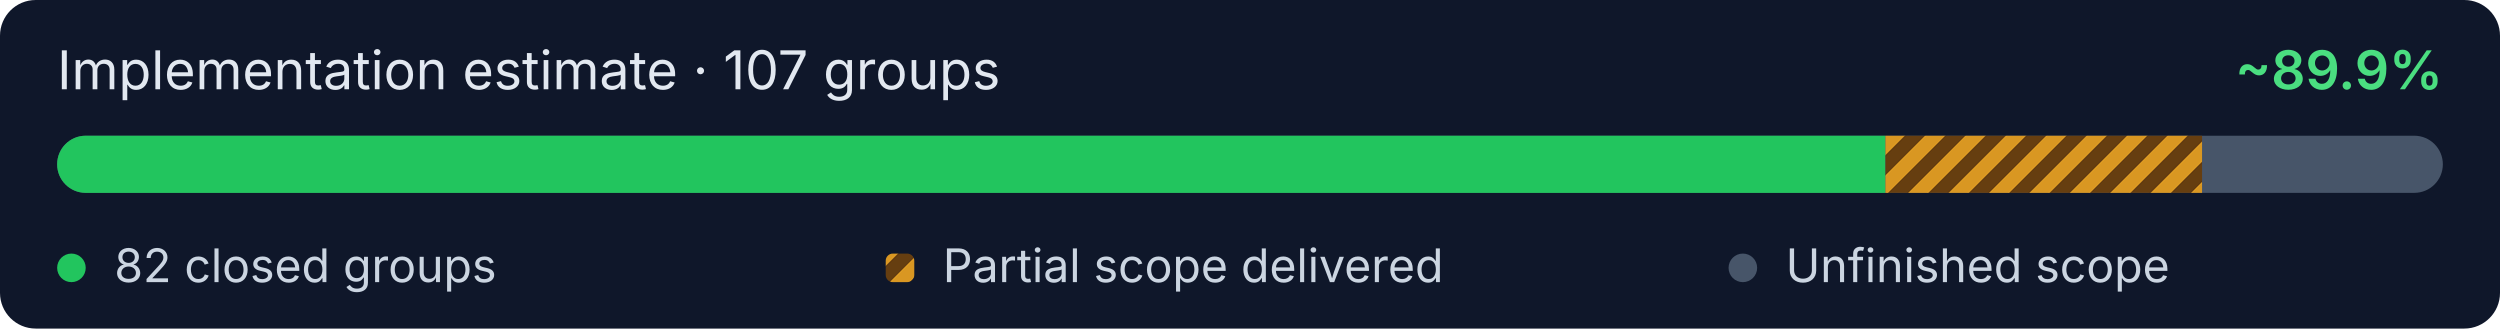
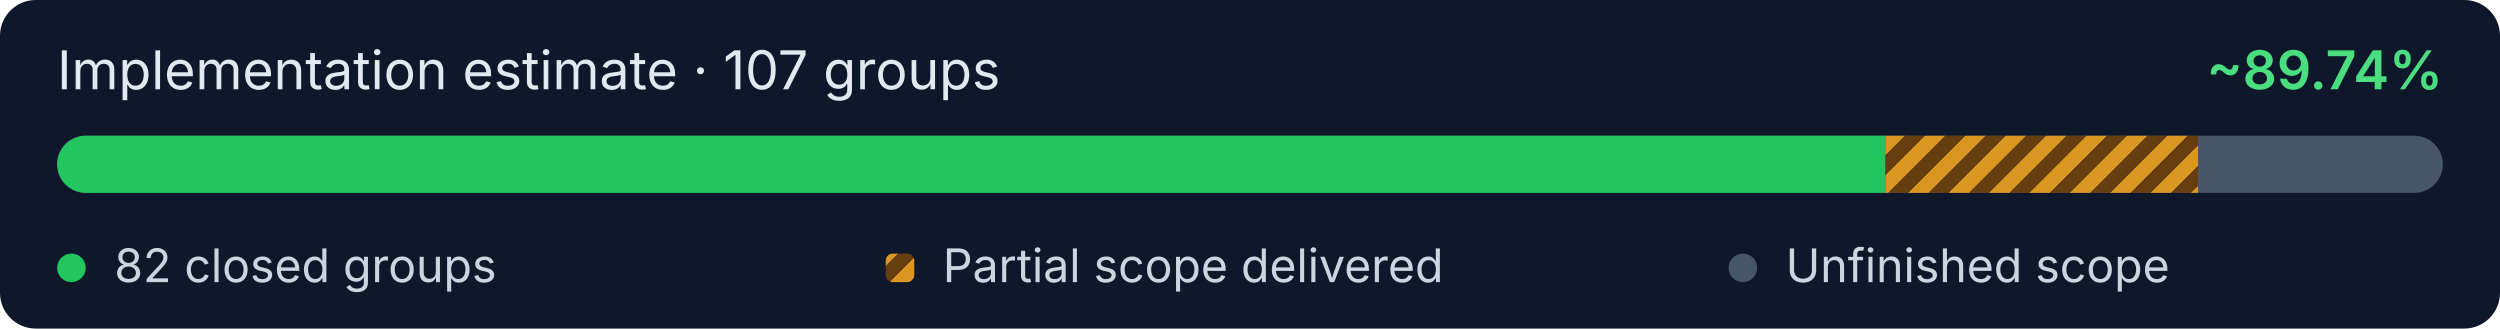
<svg xmlns="http://www.w3.org/2000/svg" width="700" height="92" viewBox="0 0 700 92" role="img" aria-labelledby="title description">
  <defs>
    <clipPath id="track">
      <rect x="16" y="38" width="668" height="16" rx="8" />
    </clipPath>
    <pattern id="partial" width="8" height="8" patternUnits="userSpaceOnUse" patternTransform="rotate(45)">
      <rect width="8" height="8" fill="#663e10" />
      <rect width="4" height="8" fill="#d99722" />
    </pattern>
  </defs>
  <rect width="700" height="92" rx="10" fill="#0f172a" />
  <g font-family="system-ui, -apple-system, BlinkMacSystemFont, 'Segoe UI', sans-serif">
    <text x="16" y="25" font-size="15" fill="#e2e8f0">Implementation estimate · 107 groups</text>
-     <text x="684" y="25" text-anchor="end" font-size="15" font-weight="600" fill="#4ade80">~89.9%</text>
+     <text x="684" y="25" text-anchor="end" font-size="15" font-weight="600" fill="#4ade80">~89.74%</text>
    <g clip-path="url(#track)">
      <rect x="16" y="38" width="668" height="16" fill="#475569" />
      <rect id="closed-segment" x="16" y="38" width="511.925" height="16" fill="#22c55e" />
-       <rect id="partial-segment" x="527.925" y="38" width="88.65" height="16" fill="url(#partial)" />
+       <rect id="partial-segment" x="527.925" y="38" width="87.524" height="16" fill="url(#partial)" />
    </g>
    <circle cx="20" cy="75" r="4" fill="#22c55e" />
    <text x="32" y="79" font-size="13" fill="#cbd5e1">82 closed groups</text>
    <rect x="248" y="71" width="8" height="8" rx="2" fill="url(#partial)" />
    <text x="264" y="79" font-size="13" fill="#cbd5e1">Partial scope delivered</text>
    <circle cx="488" cy="75" r="4" fill="#475569" />
    <text x="500" y="79" font-size="13" fill="#cbd5e1">Unfinished scope</text>
  </g>
</svg>
